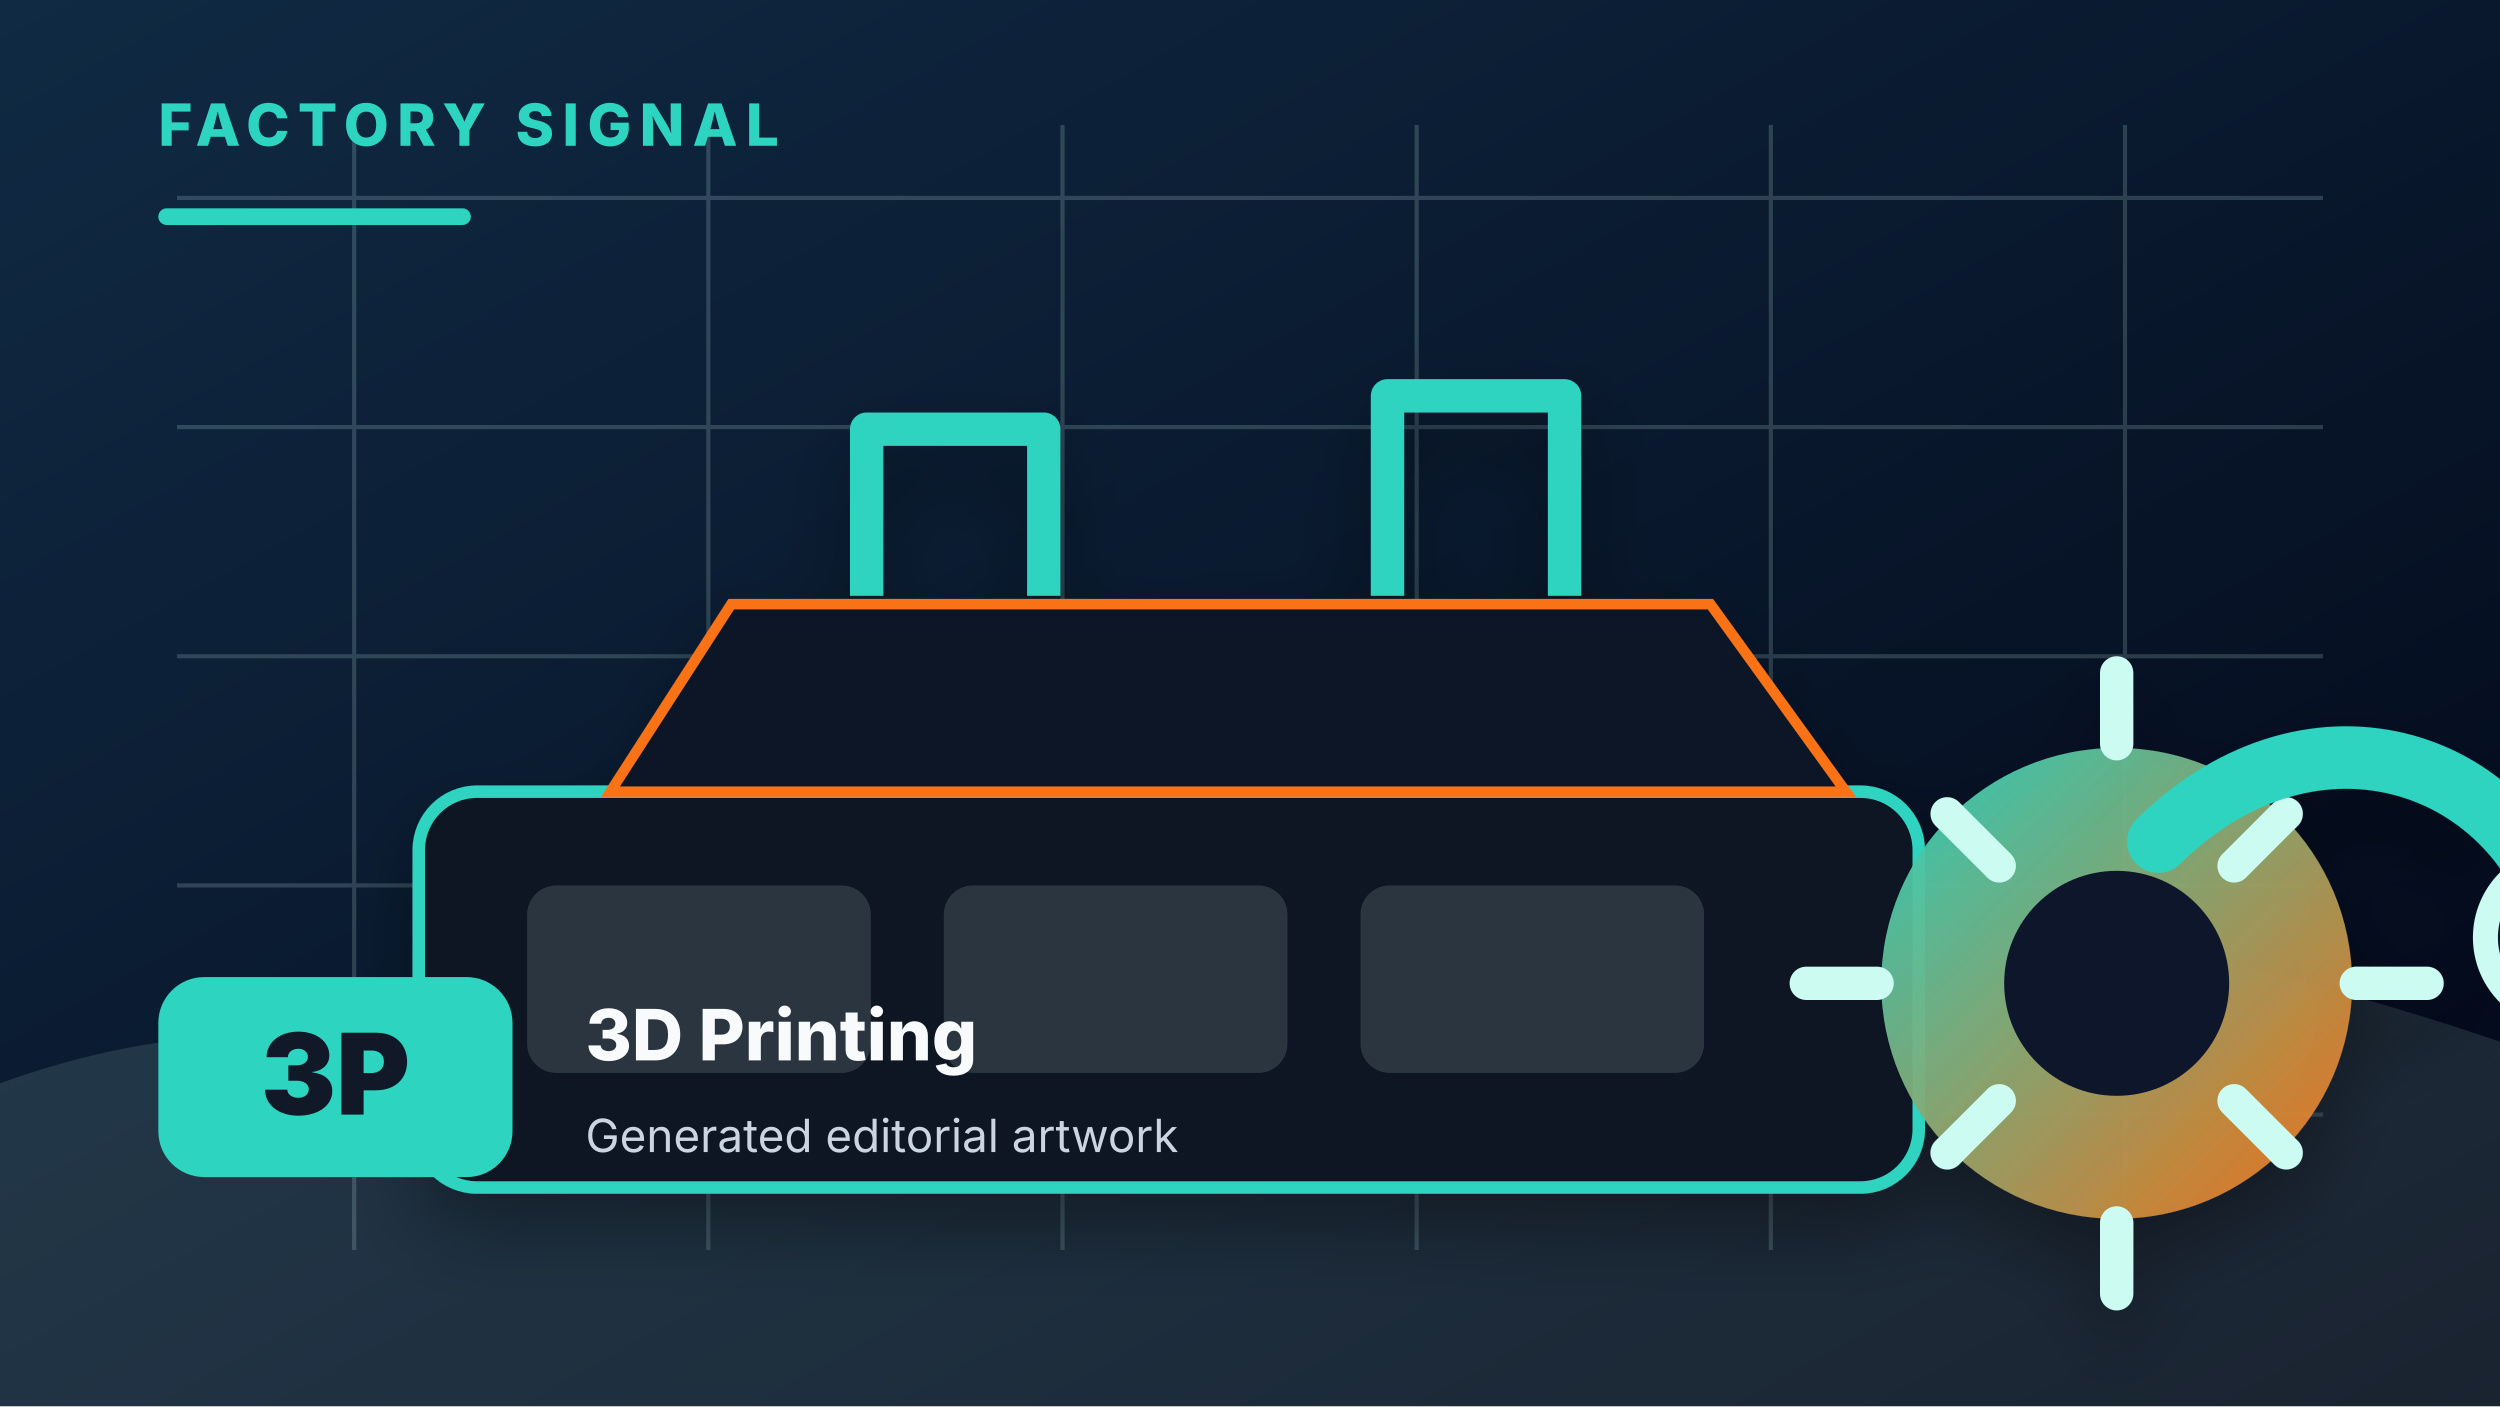
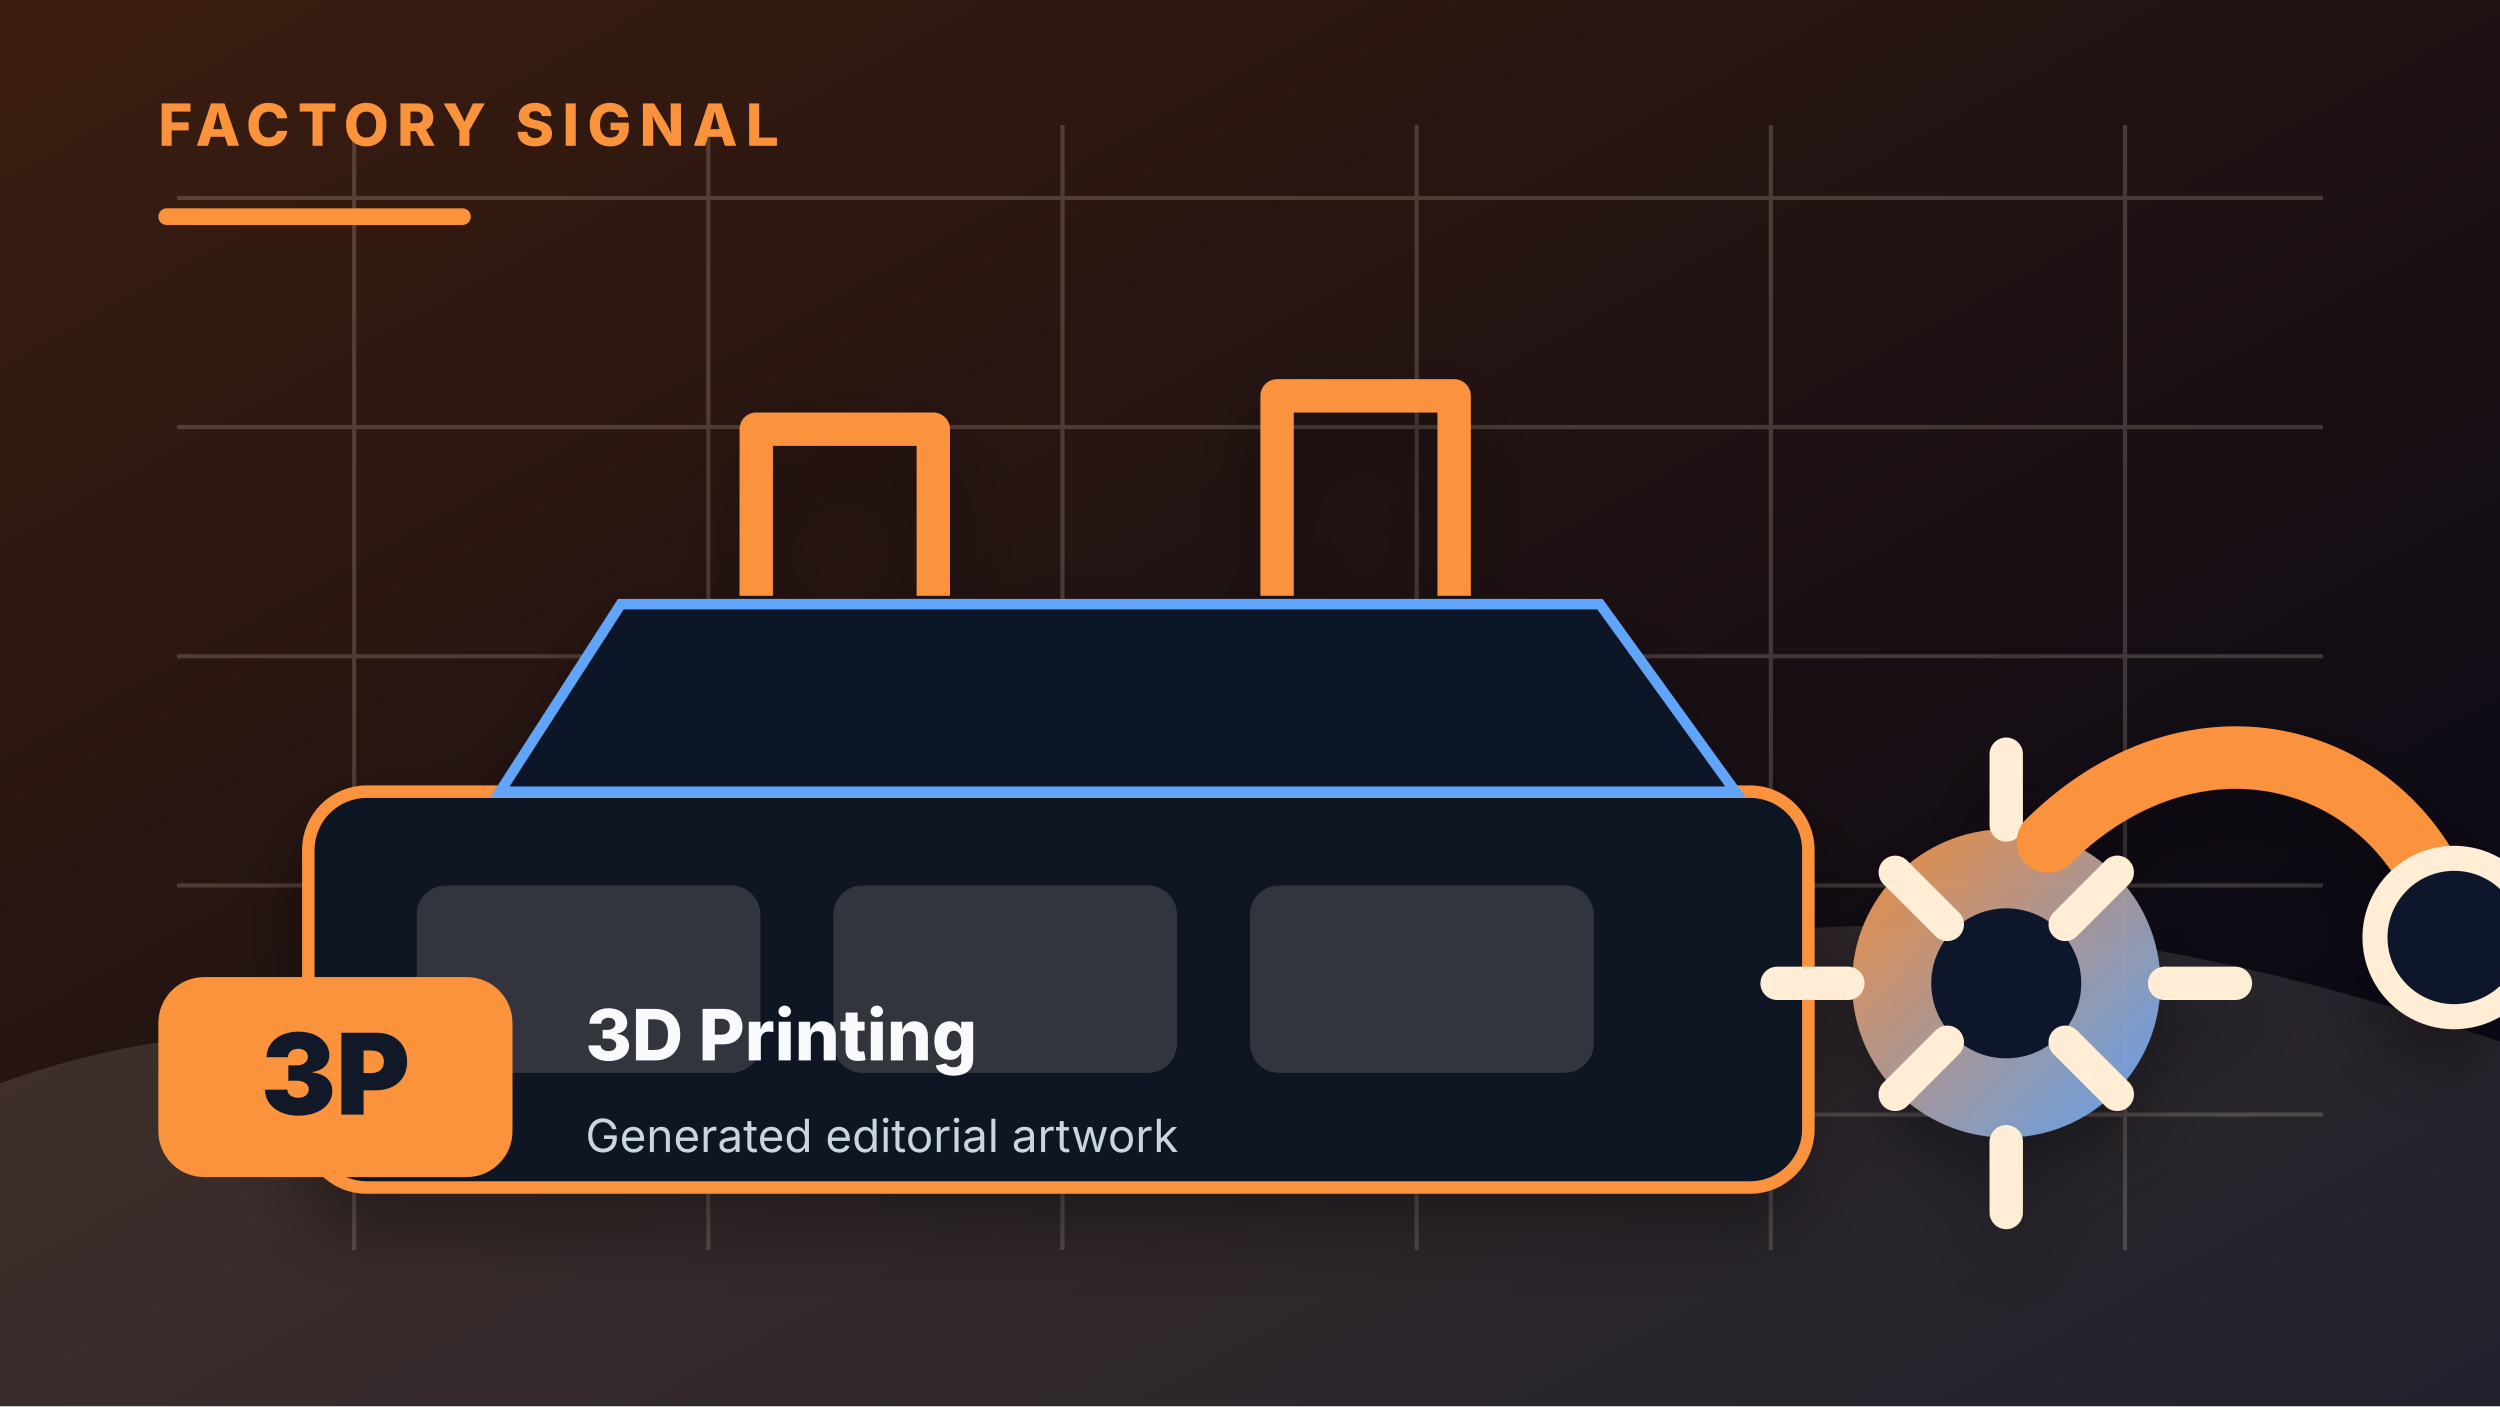
<svg xmlns="http://www.w3.org/2000/svg" width="1600" height="900" viewBox="0 0 1600 900" role="img" aria-labelledby="title desc">
  <g transform="scale(1.333333)">
    <defs>
      <linearGradient id="bg" x1="0" y1="0" x2="1" y2="1">
-         <stop offset="0" stop-color="#102a43" />
+         <stop offset="0" stop-color="#3b1d0f" />
        <stop offset="1" stop-color="#020617" />
      </linearGradient>
      <linearGradient id="accent" x1="0" y1="0" x2="1" y2="1">
-         <stop offset="0" stop-color="#2dd4bf" />
-         <stop offset="1" stop-color="#f97316" />
+         <stop offset="0" stop-color="#fb923c" />
+         <stop offset="1" stop-color="#60a5fa" />
      </linearGradient>
      <filter id="shadow" x="-20%" y="-20%" width="140%" height="140%">
        <feDropShadow dx="0" dy="18" stdDeviation="18" flood-color="#000000" flood-opacity="0.35" />
      </filter>
    </defs>
    <rect width="1200" height="675" fill="url(#bg)" />
-     <path d="M0 520 C220 440 340 595 560 520 S920 405 1200 500 V675 H0Z" fill="#ccfbf1" opacity="0.12" />
-     <g opacity="0.18" stroke="#ccfbf1" stroke-width="2">
+     <path d="M0 520 C220 440 340 595 560 520 S920 405 1200 500 V675 H0Z" fill="#ffedd5" opacity="0.12" />
+     <g opacity="0.18" stroke="#ffedd5" stroke-width="2">
      <path d="M85 95H1115M85 205H1115M85 315H1115M85 425H1115M85 535H1115" />
      <path d="M170 60V600M340 60V600M510 60V600M680 60V600M850 60V600M1020 60V600" />
    </g>
-     <g transform="translate(201 120)" filter="url(#shadow)">
-       <rect x="0" y="260" width="720" height="190" rx="28" fill="#0b1220" stroke="#2dd4bf" stroke-width="6" />
-       <rect x="52" y="305" width="165" height="90" rx="14" fill="#ccfbf1" opacity="0.16" />
-       <rect x="252" y="305" width="165" height="90" rx="14" fill="#ccfbf1" opacity="0.16" />
-       <rect x="452" y="305" width="165" height="90" rx="14" fill="#ccfbf1" opacity="0.16" />
-       <path d="M92 260 L150 170 H620 L685 260Z" fill="#111827" stroke="#f97316" stroke-width="5" />
-       <path d="M215 166 V86 H300 V166M465 166 V70 H550 V166" fill="none" stroke="#2dd4bf" stroke-width="16" stroke-linejoin="round" />
-       <circle cx="815" cy="352" r="113" fill="url(#accent)" opacity="0.95" />
-       <circle cx="815" cy="352" r="54" fill="#0f172a" />
-       <g stroke="#ccfbf1" stroke-width="16" stroke-linecap="round">
-         <path d="M815 203v34M815 501v-34M666 352h34M964 352h-34" />
-         <path d="M733.64 270.64l25 25M896.36 270.64l-25 25M733.64 433.36l25-25M896.36 433.36l-25-25" />
+     <g transform="translate(148 120)" filter="url(#shadow)">
+       <rect x="0" y="260" width="720" height="190" rx="28" fill="#0b1220" stroke="#fb923c" stroke-width="6" />
+       <rect x="52" y="305" width="165" height="90" rx="14" fill="#ffedd5" opacity="0.16" />
+       <rect x="252" y="305" width="165" height="90" rx="14" fill="#ffedd5" opacity="0.16" />
+       <rect x="452" y="305" width="165" height="90" rx="14" fill="#ffedd5" opacity="0.16" />
+       <path d="M92 260 L150 170 H620 L685 260Z" fill="#111827" stroke="#60a5fa" stroke-width="5" />
+       <path d="M215 166 V86 H300 V166M465 166 V70 H550 V166" fill="none" stroke="#fb923c" stroke-width="16" stroke-linejoin="round" />
+       <circle cx="815" cy="352" r="74" fill="url(#accent)" opacity="0.95" />
+       <circle cx="815" cy="352" r="36" fill="#0f172a" />
+       <g stroke="#ffedd5" stroke-width="16" stroke-linecap="round">
+         <path d="M815 242v34M815 462v-34M705 352h34M925 352h-34" />
+         <path d="M761.72 298.72l25 25M868.28 298.72l-25 25M761.72 405.28l25-25M868.28 405.28l-25-25" />
      </g>
-       <path d="M835 284 C910 210 1010 245 1030 330" fill="none" stroke="#2dd4bf" stroke-width="30" stroke-linecap="round" />
-       <path d="M1030 330 l226 58" stroke="#f97316" stroke-width="34" stroke-linecap="round" />
-       <circle cx="1030" cy="330" r="38" fill="#0f172a" stroke="#ccfbf1" stroke-width="12" />
-       <path d="M1256 388 l54 -35M1256 388 l46 45" stroke="#2dd4bf" stroke-width="18" stroke-linecap="round" />
+       <path d="M835 284 C910 210 1010 245 1030 330" fill="none" stroke="#fb923c" stroke-width="30" stroke-linecap="round" />
+       <path d="M1030 330 l239 58" stroke="#60a5fa" stroke-width="34" stroke-linecap="round" />
+       <circle cx="1030" cy="330" r="38" fill="#0f172a" stroke="#ffedd5" stroke-width="12" />
+       <path d="M1269 388 l54 -35M1269 388 l46 45" stroke="#fb923c" stroke-width="18" stroke-linecap="round" />
    </g>
    <g transform="translate(76 70)">
-       <text x="0" y="0" fill="#2dd4bf" font-family="Inter, Arial, sans-serif" font-size="28" font-weight="800" letter-spacing="4">FACTORY SIGNAL</text>
-       <rect x="0" y="30" width="150" height="8" rx="4" fill="#2dd4bf" />
+       <text x="0" y="0" fill="#fb923c" font-family="Inter, Arial, sans-serif" font-size="28" font-weight="800" letter-spacing="4">FACTORY SIGNAL</text>
+       <rect x="0" y="30" width="150" height="8" rx="4" fill="#fb923c" />
    </g>
    <g transform="translate(76 535)">
-       <rect x="0" y="-66" width="170" height="96" rx="22" fill="#2dd4bf" />
+       <rect x="0" y="-66" width="170" height="96" rx="22" fill="#fb923c" />
      <text x="85" y="0" text-anchor="middle" fill="#111827" font-family="Inter, Arial, sans-serif" font-size="54" font-weight="900">3P</text>
      <text x="205" y="-26" fill="#f8fafc" font-family="Inter, Arial, sans-serif" font-size="34" font-weight="800">3D Printing</text>
      <text x="205" y="18" fill="#cbd5e1" font-family="Inter, Arial, sans-serif" font-size="22">Generated editorial artwork</text>
    </g>
  </g>
</svg>
